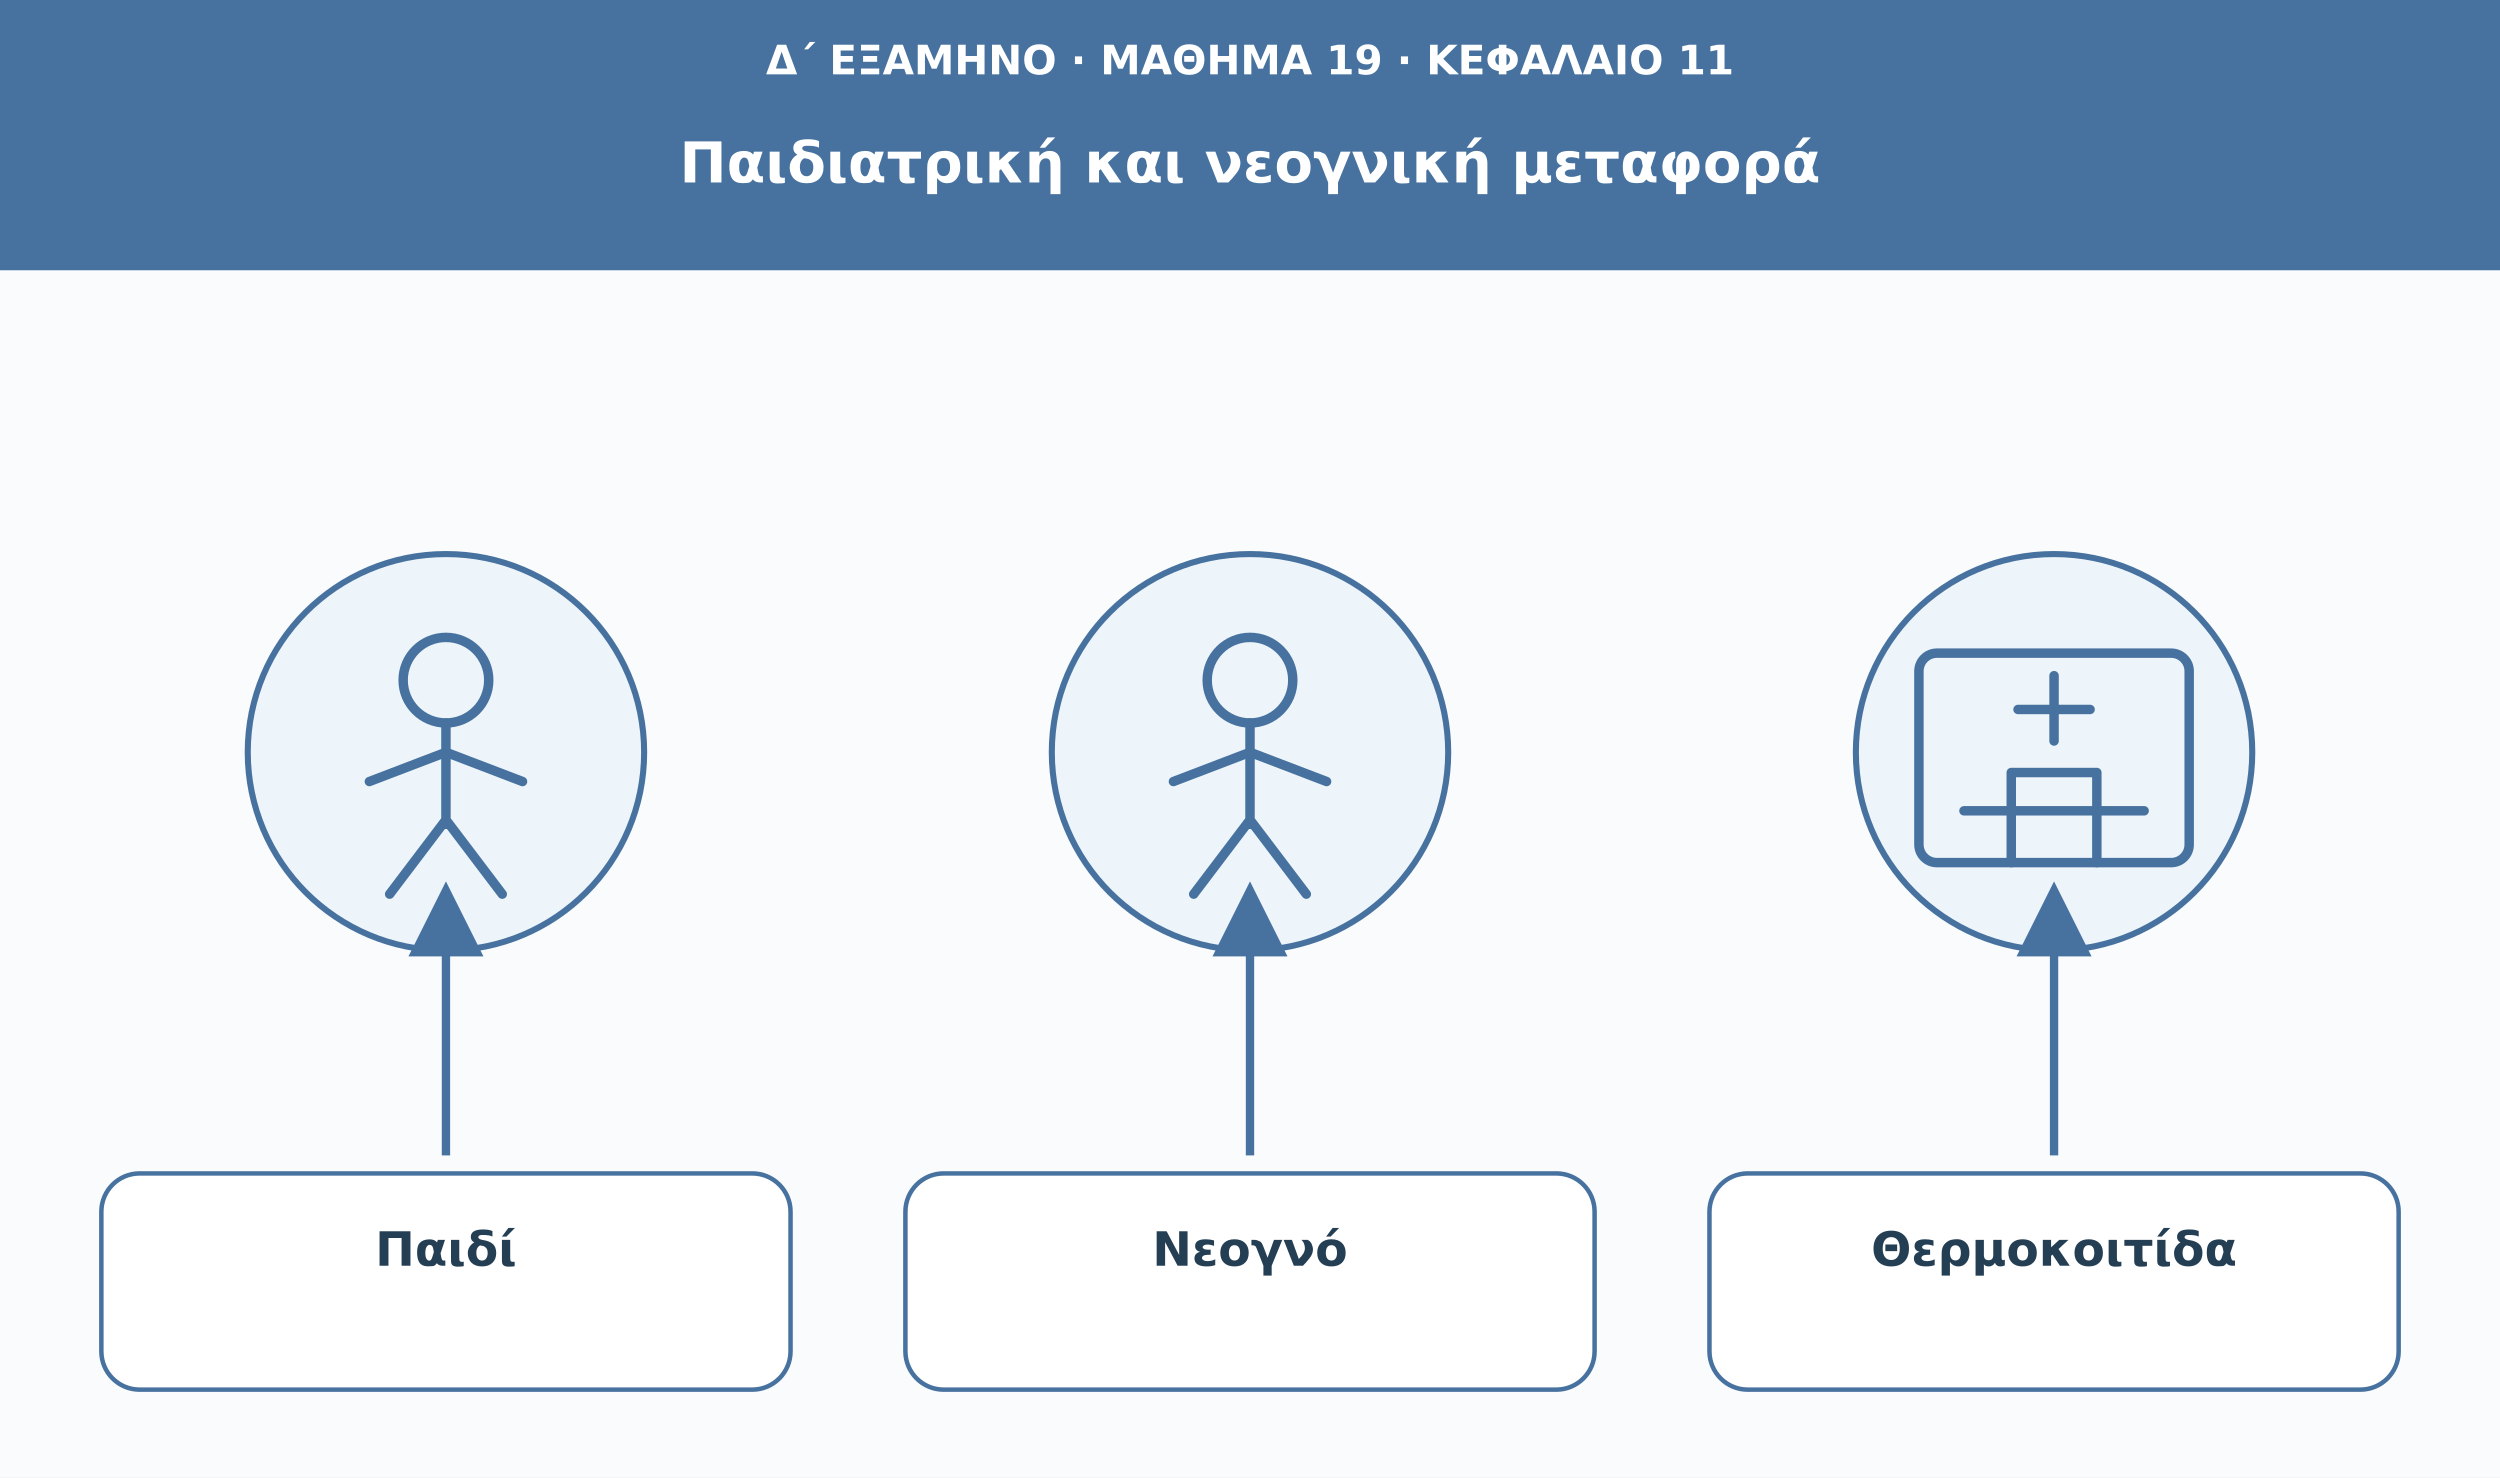
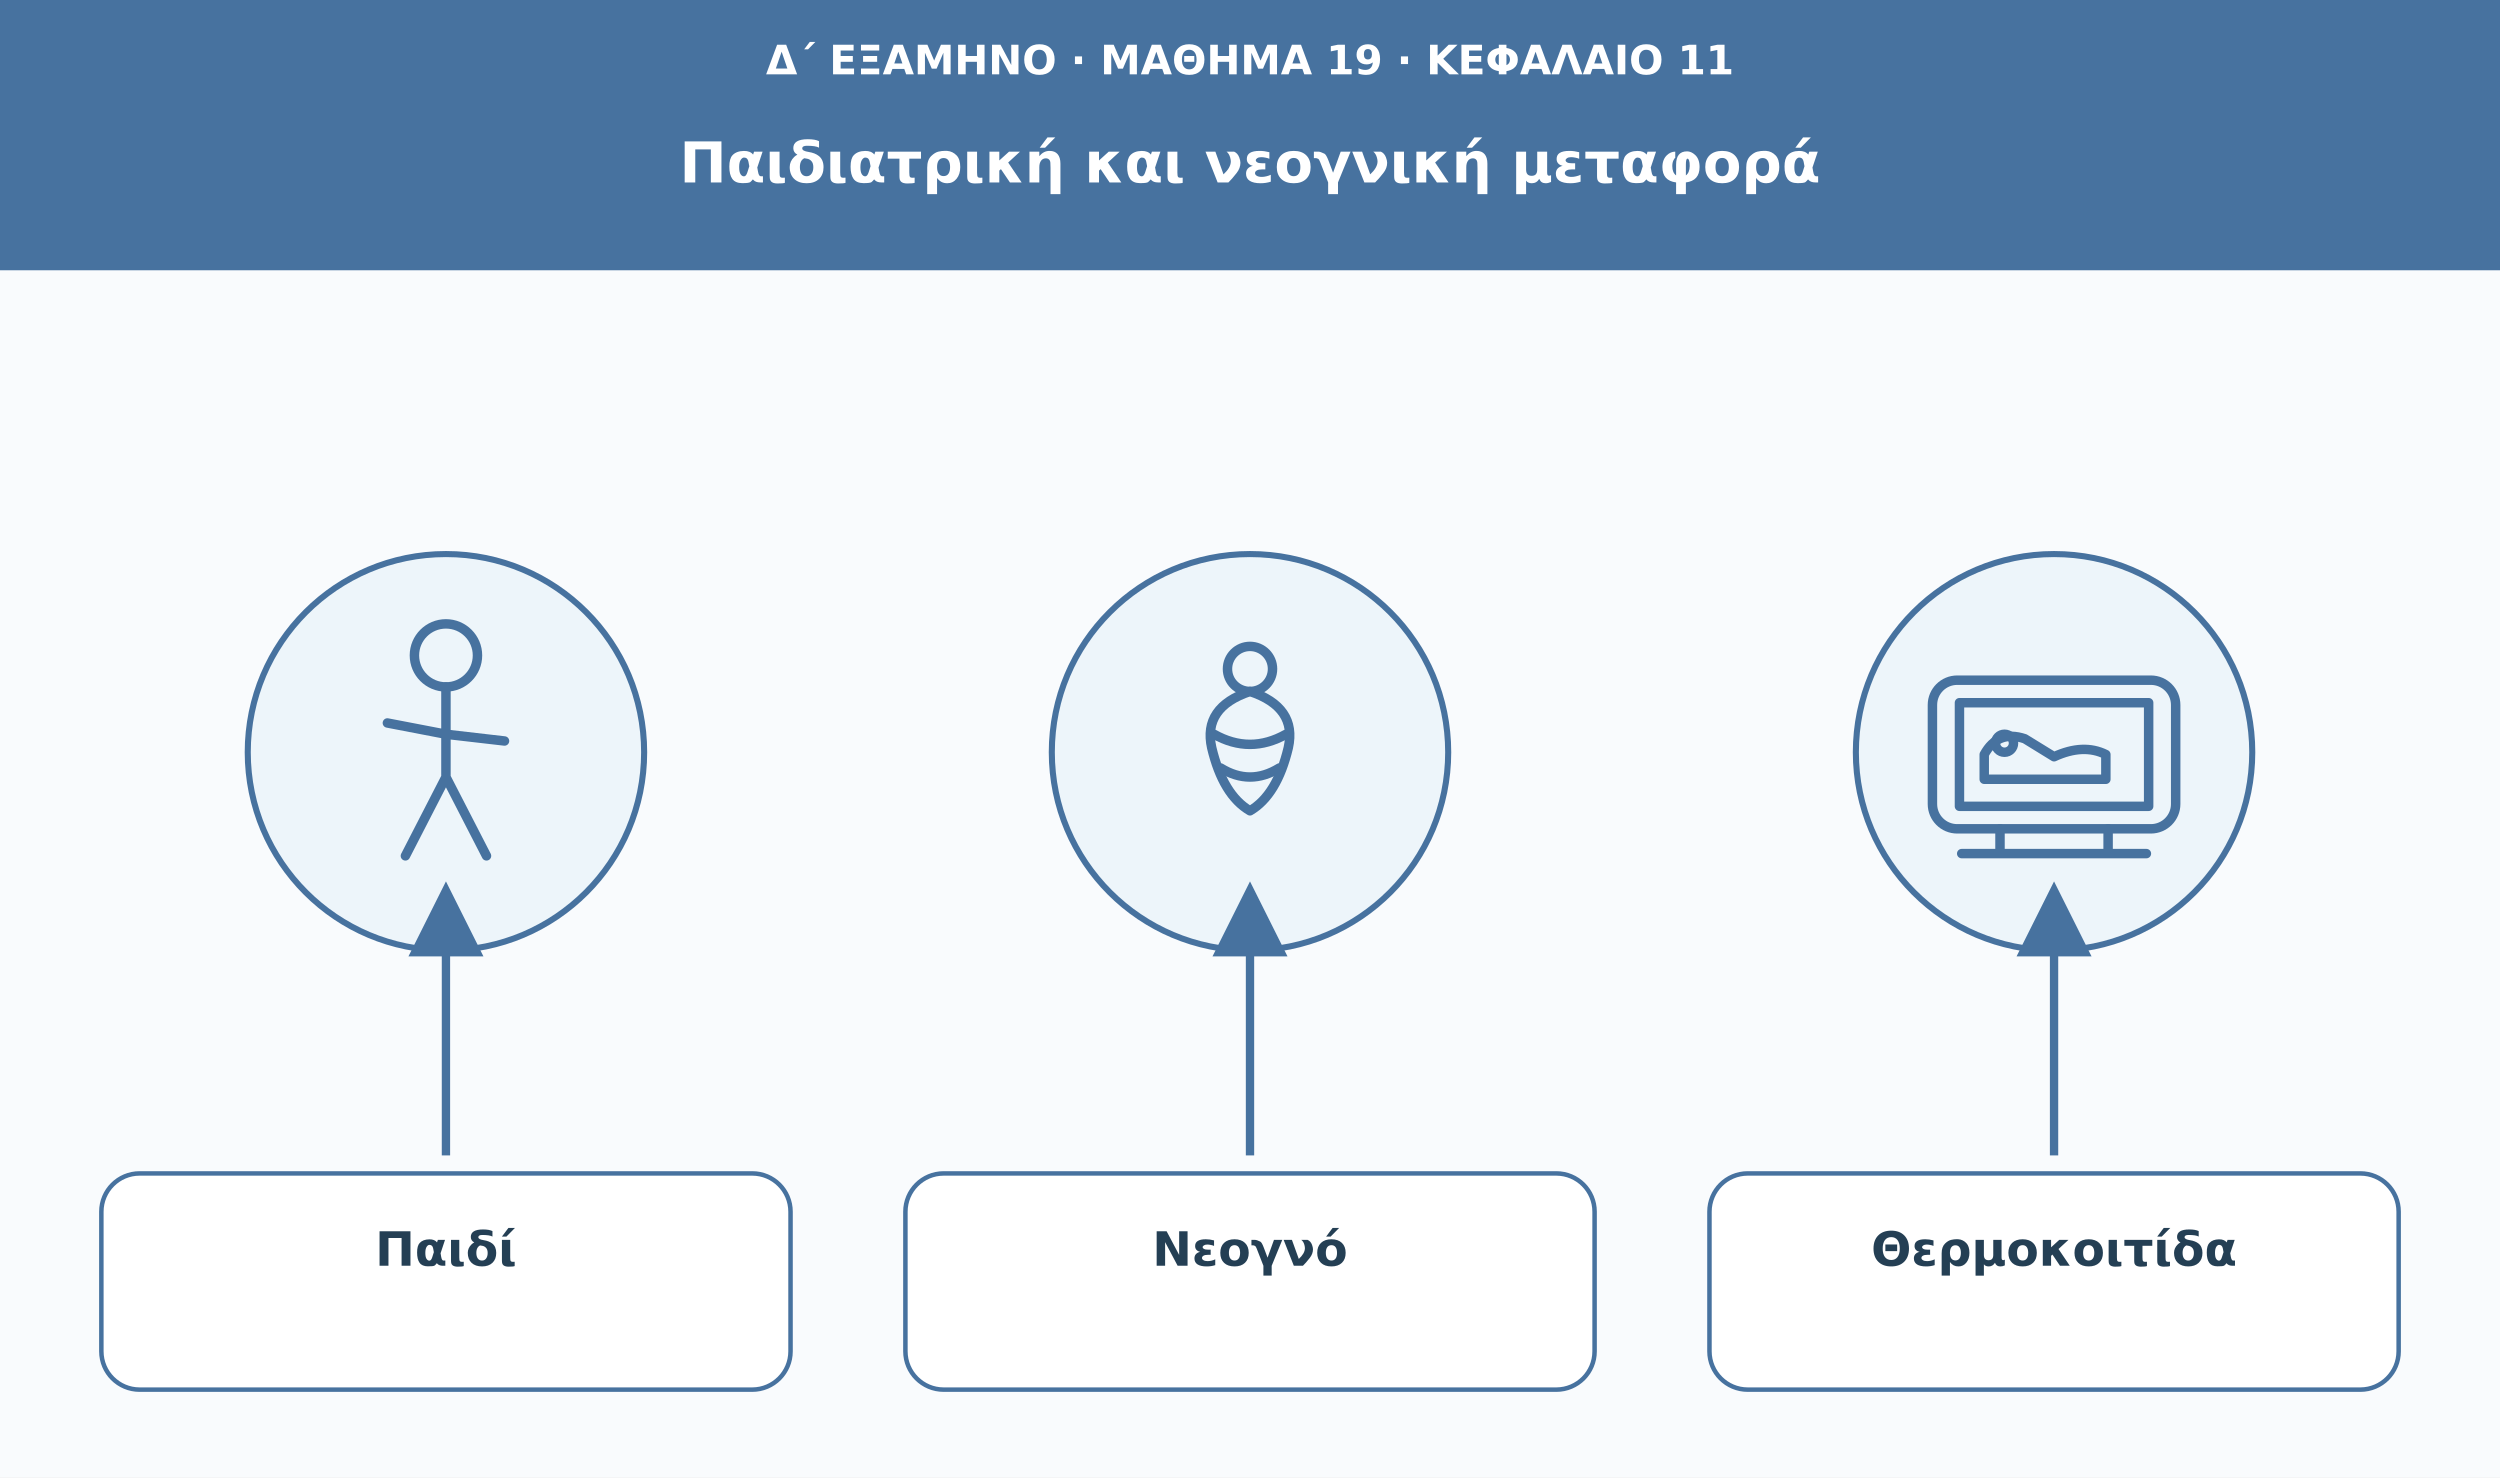
<svg xmlns="http://www.w3.org/2000/svg" viewBox="0 0 1110 656" role="img" aria-labelledby="t d">
  <defs>
    <marker id="arrow" viewBox="0 0 10 10" markerWidth="9" markerHeight="9" refX="8" refY="5" orient="auto">
      <path d="M0 0L10 5L0 10Z" fill="#47729f" />
    </marker>
  </defs>
  <rect width="1110" height="656" fill="#f9fbfd" />
  <rect width="1110" height="120" fill="#47729f" />
  <text x="555" y="33" font-family="DejaVu Sans,Arial,sans-serif" font-size="18" fill="#ffffff" font-weight="680" text-anchor="middle">Δ΄ ΕΞΑΜΗΝΟ · ΜΑΘΗΜΑ 19 · ΚΕΦΑΛΑΙΟ 11</text>
  <text x="555" y="81" font-family="DejaVu Sans,Arial,sans-serif" font-size="25" fill="#ffffff" font-weight="750" text-anchor="middle">Παιδιατρική και νεογνική μεταφορά</text>
  <circle cx="198" cy="334" r="88" fill="#edf5fa" stroke="#47729f" stroke-width="2.7" />
  <g transform="translate(198 334)" fill="none" stroke="#47729f" stroke-width="4.2" stroke-linecap="round" stroke-linejoin="round">
-     <circle cx="0" cy="-32" r="19" />
-     <path d="M0-13v45m-34-19L0 0l34 13M0 30l-25 33M0 30l25 33" />
+     <circle cx="0" cy="-43" r="14" />
+     <path d="M0-29v40m-26-24L0-8l26 3M0 11l-18 35m18-35 18 35" />
  </g>
  <path d="M198 513L198 398" stroke="#47729f" stroke-width="3.7" marker-end="url(#arrow)" />
  <rect x="45" y="521" width="306" height="96" rx="17" fill="#fff" stroke="#47729f" stroke-width="2" />
  <text x="198" y="562" font-family="DejaVu Sans,Arial,sans-serif" font-size="21" fill="#243f54" font-weight="700" text-anchor="middle">Παιδί</text>
  <circle cx="555" cy="334" r="88" fill="#edf5fa" stroke="#47729f" stroke-width="2.7" />
  <g transform="translate(555 334)" fill="none" stroke="#47729f" stroke-width="4.2" stroke-linecap="round" stroke-linejoin="round">
-     <circle cx="0" cy="-32" r="19" />
-     <path d="M0-13v45m-34-19L0 0l34 13M0 30l-25 33M0 30l25 33" />
+     <circle cx="0" cy="-37" r="10" />
+     <path d="M0-27q-21 7-17 25q5 21 17 28q12-7 17-28q4-18-17-25Z" />
+     <path d="M-16-8q16 9 32 0M-13 7q13 8 26 0" />
  </g>
  <path d="M555 513L555 398" stroke="#47729f" stroke-width="3.7" marker-end="url(#arrow)" />
  <rect x="402" y="521" width="306" height="96" rx="17" fill="#fff" stroke="#47729f" stroke-width="2" />
  <text x="555" y="562" font-family="DejaVu Sans,Arial,sans-serif" font-size="21" fill="#243f54" font-weight="700" text-anchor="middle">Νεογνό</text>
  <circle cx="912" cy="334" r="88" fill="#edf5fa" stroke="#47729f" stroke-width="2.7" />
  <g transform="translate(912 334)" fill="none" stroke="#47729f" stroke-width="4.2" stroke-linecap="round" stroke-linejoin="round">
-     <rect x="-60" y="-44" width="120" height="93" rx="8" />
-     <path d="M0-34v29m-16-14h32M-40 26h80M-19 49V9h38v40" />
+     <rect x="-54" y="-32" width="108" height="66" rx="11" />
+     <path d="M-42-22h84v46h-84z" />
+     <path d="M-31 1q6-11 18-7l13 8q13-6 23-1v11h-54z" />
+     <circle cx="-22" cy="-4" r="4" />
+     <path d="M-41 45h82m-65-11v11m48-11v11" />
  </g>
  <path d="M912 513L912 398" stroke="#47729f" stroke-width="3.7" marker-end="url(#arrow)" />
  <rect x="759" y="521" width="306" height="96" rx="17" fill="#fff" stroke="#47729f" stroke-width="2" />
  <text x="912" y="562" font-family="DejaVu Sans,Arial,sans-serif" font-size="21" fill="#243f54" font-weight="700" text-anchor="middle">Θερμοκοιτίδα</text>
</svg>
